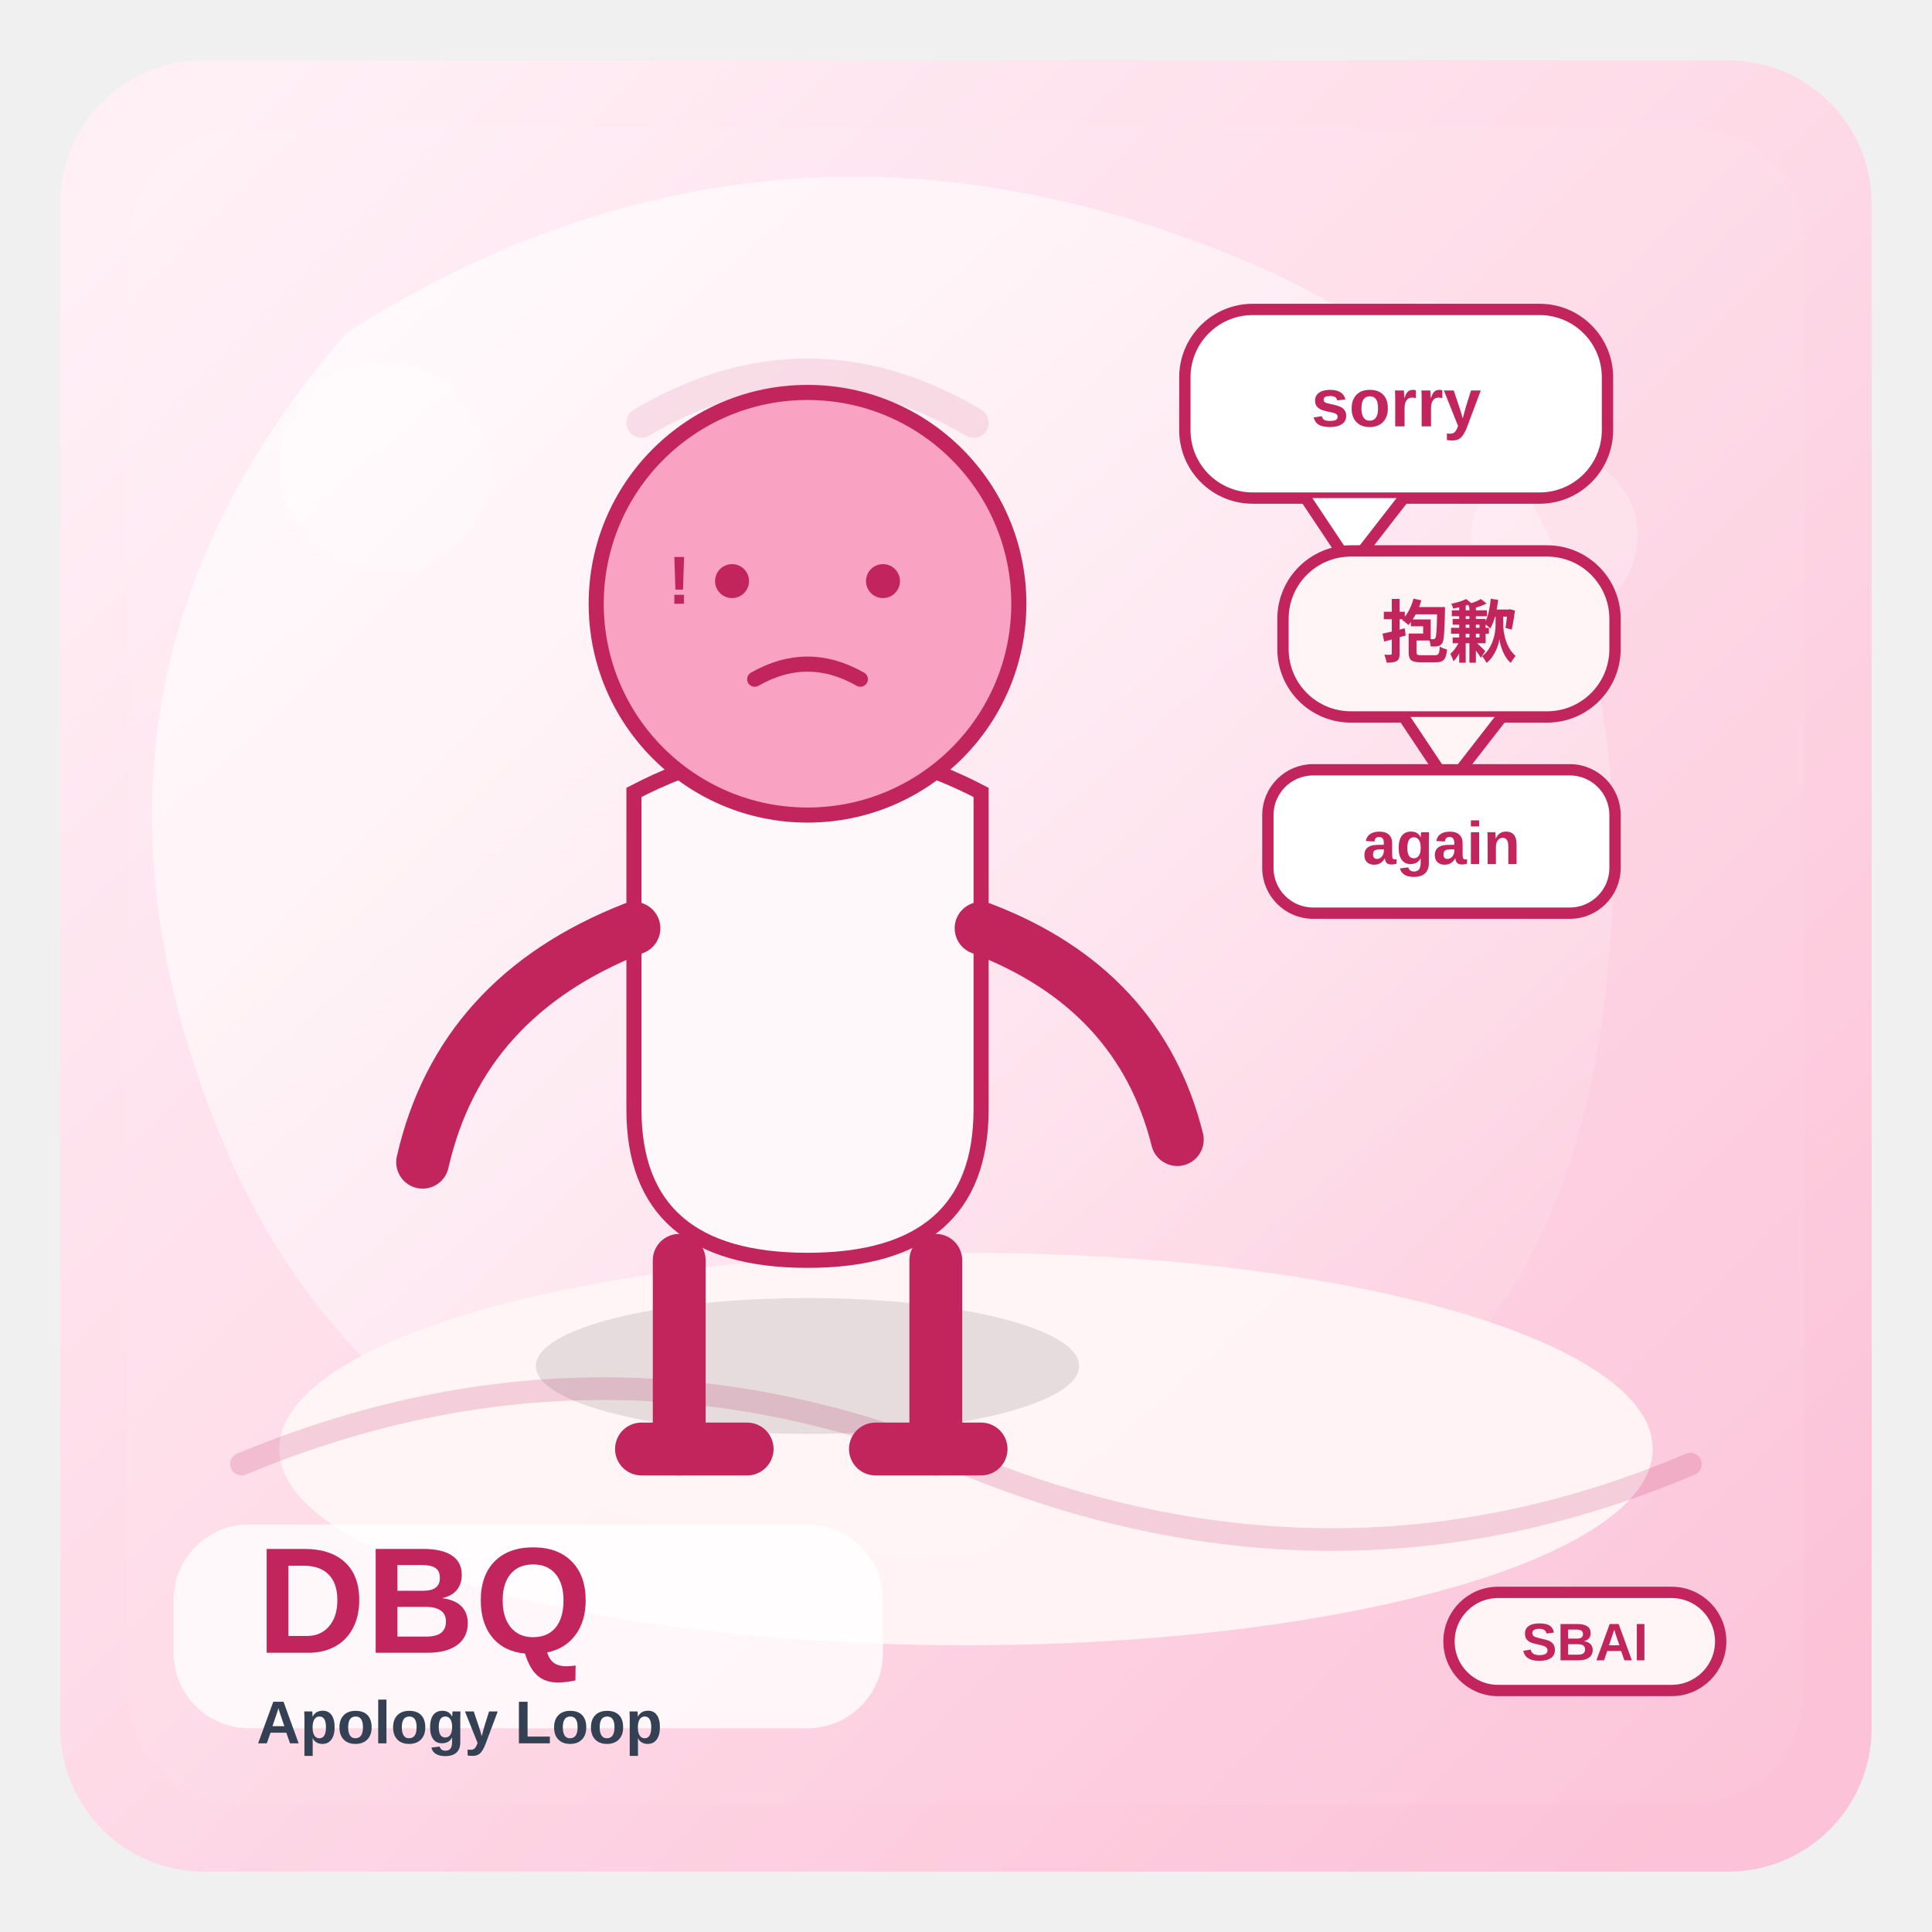
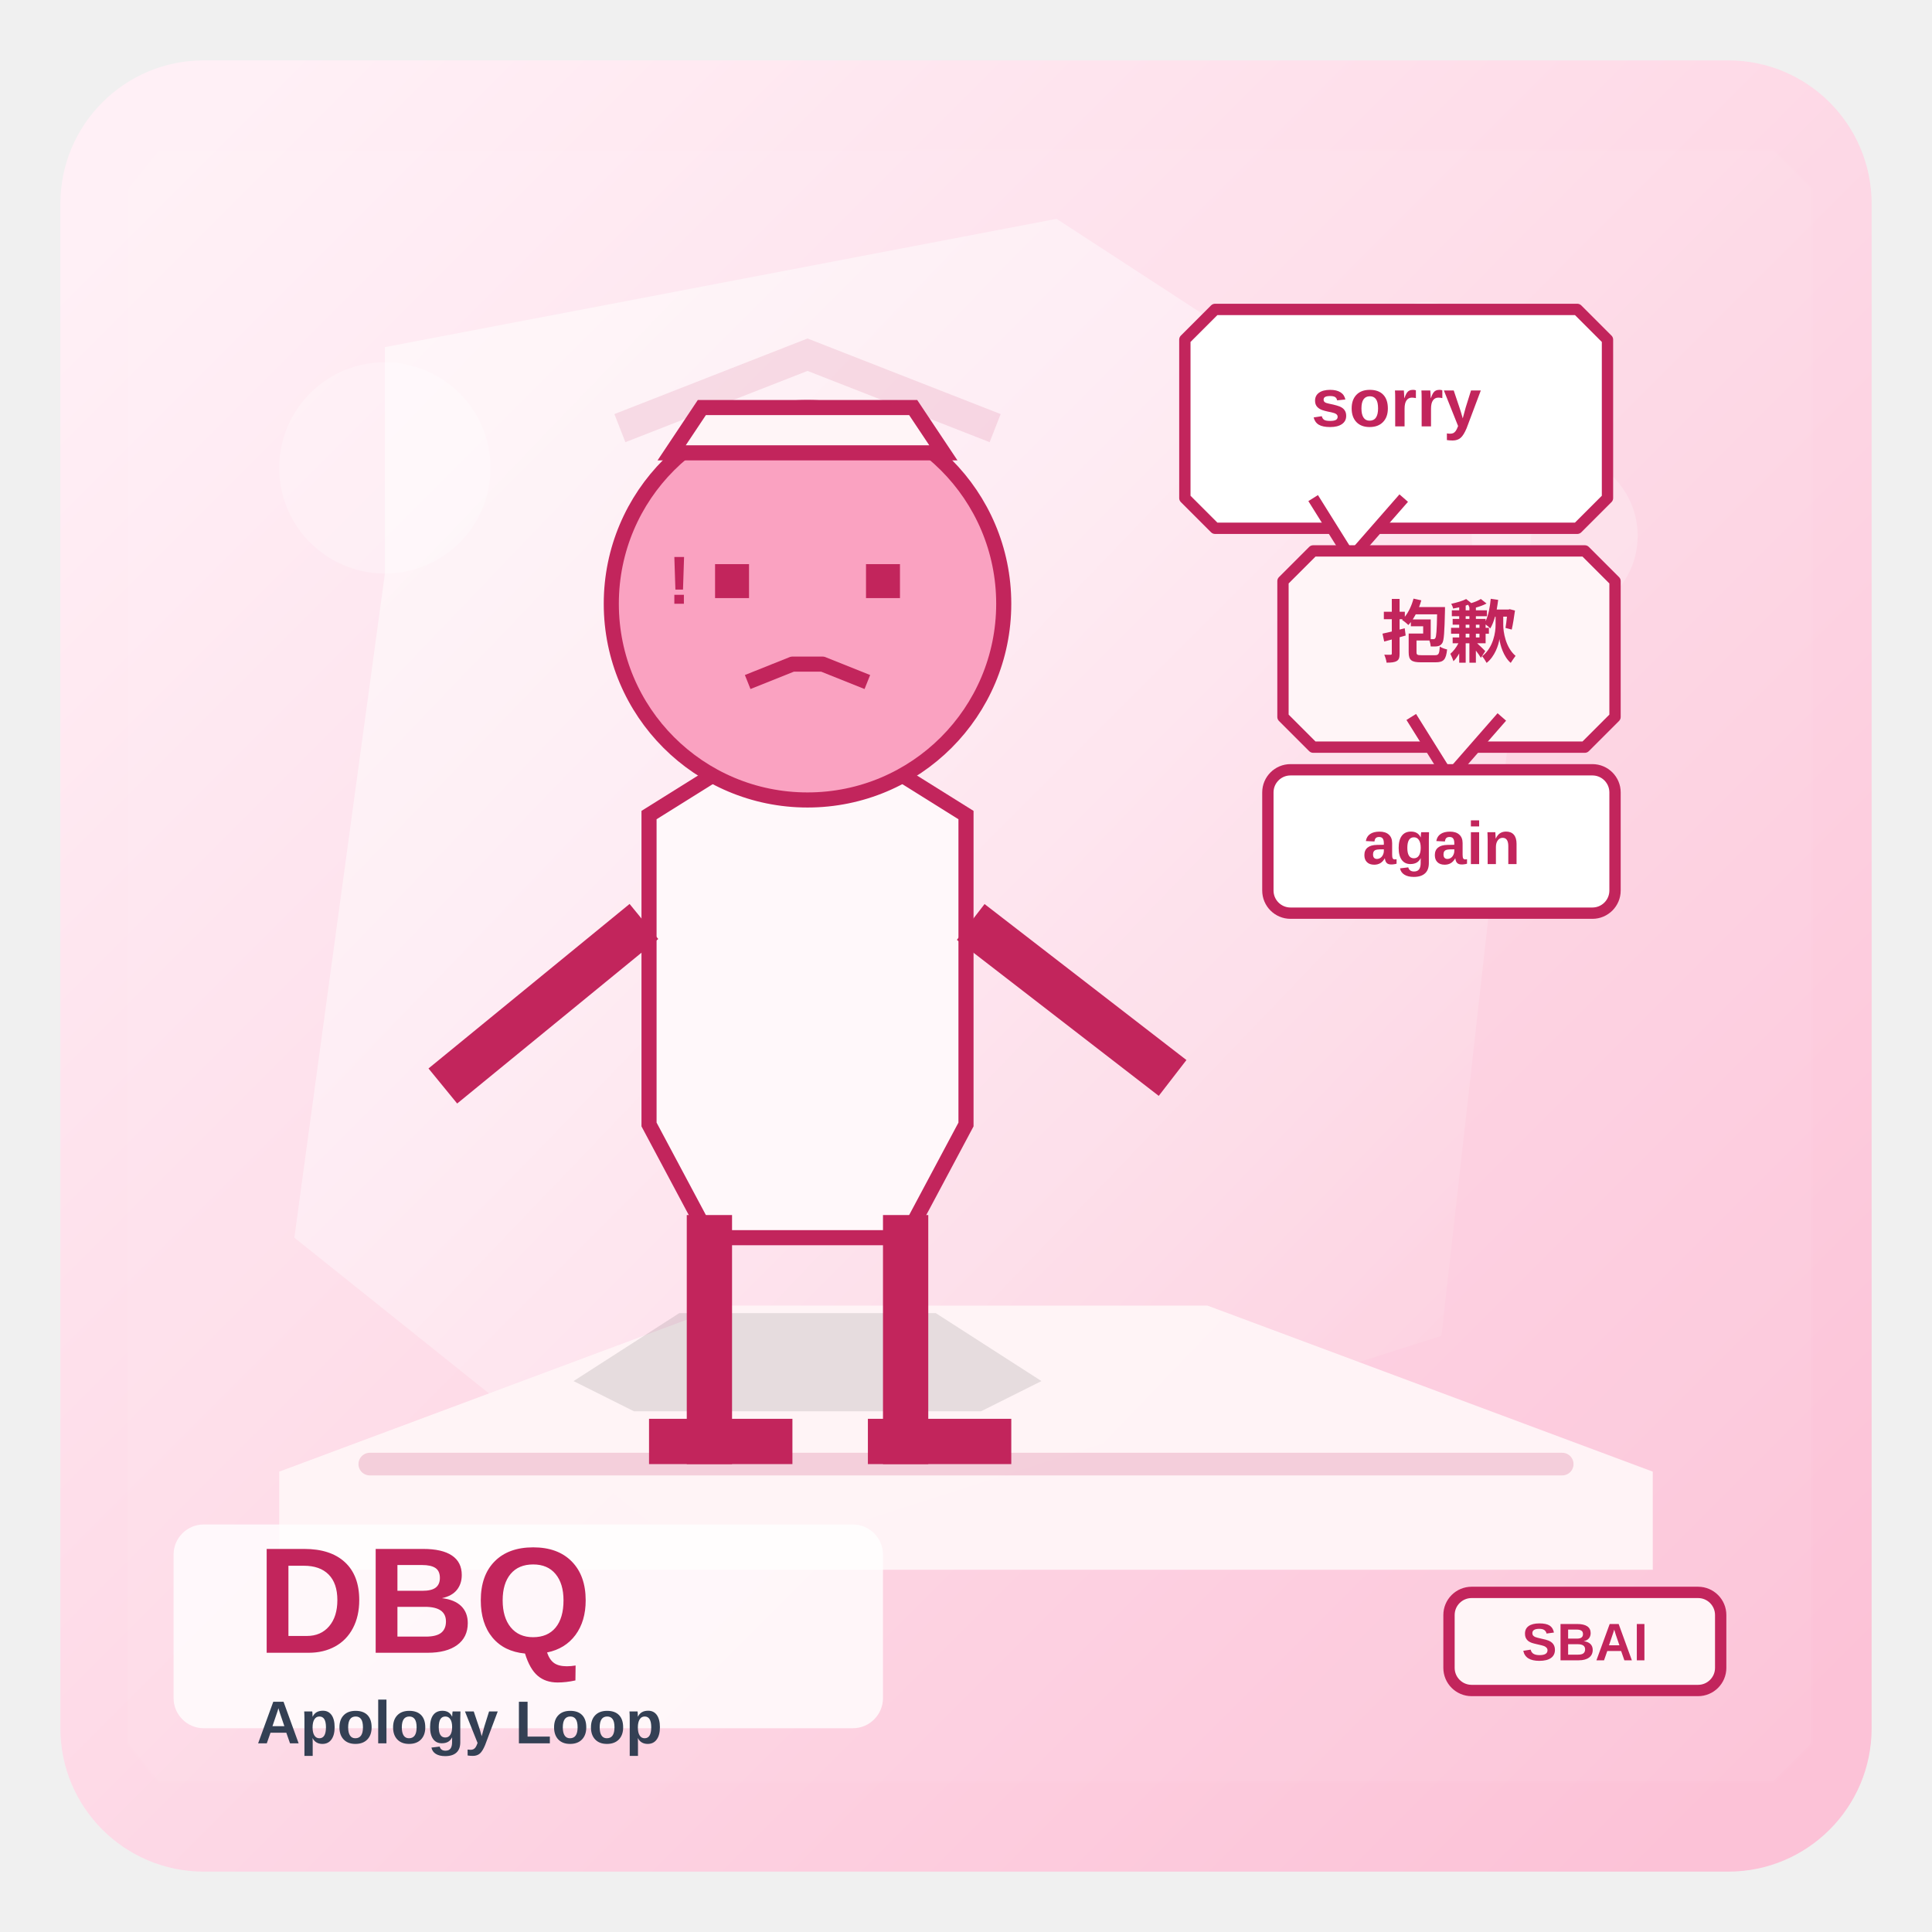
<svg xmlns="http://www.w3.org/2000/svg" width="512" height="512" viewBox="0 0 512 512" fill="none">
  <defs>
    <linearGradient id="bg" x1="44" y1="44" x2="468" y2="468" gradientUnits="userSpaceOnUse">
      <stop offset="0" stop-color="#FFF0F6" />
      <stop offset="1" stop-color="#FCC2D7" />
    </linearGradient>
-     <linearGradient id="light" x1="110" y1="62" x2="366" y2="352" gradientUnits="userSpaceOnUse">
-       <stop offset="0" stop-color="#FFFFFF" stop-opacity="0.72" />
-       <stop offset="1" stop-color="#FFFFFF" stop-opacity="0.1" />
+     <linearGradient id="light" x1="96" y1="72" x2="388" y2="352" gradientUnits="userSpaceOnUse">
+       <stop offset="0" stop-color="#FFFFFF" stop-opacity="0.58" />
+       <stop offset="1" stop-color="#FFFFFF" stop-opacity="0.08" />
    </linearGradient>
  </defs>
  <rect x="16" y="16" width="480" height="480" rx="38" fill="url(#bg)" />
-   <path d="M92 88 q114 -72 240 -18 q108 46 94 188 q-14 152 -178 154 q-144 2 -190 -112 q-48 -118 34 -212z" fill="url(#light)" />
-   <rect x="34" y="34" width="444" height="444" rx="30" fill="#FFFFFF" opacity="0.05" stroke="#FFFFFF" stroke-opacity="0.4" />
+   <path d="M102 92 l178 -34 l126 82 l-24 214 l-194 62 l-110 -88 l24 -176z" fill="url(#light)" />
+   <path d="M42 40 h428 l10 10 v412 l-10 10 h-428 l-8 -10 v-412z" fill="#FFFFFF" opacity="0.05" stroke="#FFFFFF" stroke-opacity="0.4" />
  <circle cx="102" cy="124" r="28" fill="#FFFFFF" opacity="0.25" />
  <circle cx="412" cy="142" r="22" fill="#FFFFFF" opacity="0.22" />
  <circle cx="378" cy="92" r="12" fill="#FFFFFF" opacity="0.18" />
-   <ellipse cx="256" cy="384" rx="182" ry="52" fill="#FFF5F7" opacity="0.96" />
-   <path d="M64 388 q96 -40 192 0 q98 40 192 0" fill="none" stroke="#C2255C" stroke-width="6" opacity="0.18" stroke-linecap="round" />
+   <path d="M74 390 l118 -44 h128 l118 44 v26 h-364z" fill="#FFF5F7" opacity="0.96" />
+   <path d="M98 388 h316" fill="none" stroke="#C2255C" stroke-width="6" opacity="0.18" stroke-linecap="round" />
  <g>
-     <ellipse cx="214" cy="362" rx="72" ry="18" fill="#000000" opacity="0.1" />
-     <path d="M168 210 q46 -24 92 0 v84 q0 40 -46 40 q-46 0 -46 -40z" fill="#FFF8FA" stroke="#C2255C" stroke-width="4" />
-     <path d="M180 334 v50 M248 334 v50" fill="none" stroke="#C2255C" stroke-width="14" stroke-linecap="round" />
-     <path d="M168 246 q-46 18 -56 62" fill="none" stroke="#C2255C" stroke-width="14" stroke-linecap="round" />
-     <path d="M260 246 q42 16 52 56" fill="none" stroke="#C2255C" stroke-width="14" stroke-linecap="round" />
-     <path d="M170 384 h28 M232 384 h28" fill="none" stroke="#C2255C" stroke-width="14" stroke-linecap="round" />
-     <circle cx="214" cy="160" r="56" fill="#FAA2C1" stroke="#C2255C" stroke-width="4" />
+     <path d="M152 366 l28 -18 h68 l28 18 l-16 8 h-92z" fill="#000000" opacity="0.1" />
+     <path d="M172 216 l32 -20 h20 l32 20 v82 l-16 30 h-52 l-16 -30z" fill="#FFF8FA" stroke="#C2255C" stroke-width="4" stroke-linejoin="miter" />
+     <path d="M188 328 v54 M240 328 v54" fill="none" stroke="#C2255C" stroke-width="12" stroke-linecap="square" />
+     <path d="M166 248 l-44 36 M262 248 l44 34" fill="none" stroke="#C2255C" stroke-width="12" stroke-linecap="square" />
+     <path d="M178 382 h26 M236 382 h26" fill="none" stroke="#C2255C" stroke-width="12" stroke-linecap="square" />
+     <circle cx="214" cy="160" r="52" fill="#FAA2C1" stroke="#C2255C" stroke-width="4" />
+     <path d="M186 108 h56 l8 12 h-72z" fill="#FFF5F7" stroke="#C2255C" stroke-width="4" />
    <g transform="translate(214 154)">
      <g fill="#C2255C" stroke="#C2255C">
-         <circle cx="-20" cy="0" r="4" />
-         <circle cx="20" cy="0" r="4" />
-         <path d="M-14 26 q14 -8 28 0" fill="none" stroke-width="4" stroke-linecap="round" />
+         <rect x="-24" y="-4" width="8" height="8" />
+         <rect x="16" y="-4" width="8" height="8" />
+         <path d="M-14 26 l10 -4 h8 l10 4" fill="none" stroke-width="4" stroke-linecap="square" stroke-linejoin="round" />
      </g>
    </g>
-     <path d="M170 112 q44 -26 88 0" fill="none" stroke="#C2255C" stroke-width="8" stroke-linecap="round" opacity="0.12" />
+     <path d="M168 112 l46 -18 l46 18" fill="none" stroke="#C2255C" stroke-width="8" stroke-linecap="square" opacity="0.12" />
    <text x="180" y="160" fill="#C2255C" fill-opacity="1.0" font-family="Avenir Next,Segoe UI,Arial,sans-serif" font-size="18" font-weight="800" text-anchor="middle">!</text>
  </g>
  <g>
    <g>
-       <rect x="314" y="82" width="112" height="50" rx="18" fill="#FFFFFF" stroke="#C2255C" stroke-width="3" />
-       <path d="M346 132 l12 18 14 -18" fill="#FFFFFF" stroke="#C2255C" stroke-width="3" stroke-linejoin="round" />
+       <path d="M314 90 l8 -8 h96 l8 8 v42 l-8 8 h-96 l-8 -8 z" fill="#FFFFFF" stroke="#C2255C" stroke-width="3" stroke-linejoin="round" />
+       <path d="M348 132 l10 16 14 -16" fill="#FFFFFF" stroke="#C2255C" stroke-width="3" stroke-linejoin="round" />
      <text x="370" y="113" fill="#C2255C" fill-opacity="1.0" font-family="Avenir Next,Segoe UI,Arial,sans-serif" font-size="18" font-weight="700" text-anchor="middle">sorry</text>
    </g>
    <g>
-       <rect x="340" y="146" width="88" height="44" rx="18" fill="#FFF5F7" stroke="#C2255C" stroke-width="3" />
-       <path d="M372 190 l12 18 14 -18" fill="#FFF5F7" stroke="#C2255C" stroke-width="3" stroke-linejoin="round" />
+       <path d="M340 154 l8 -8 h72 l8 8 v36 l-8 8 h-72 l-8 -8 z" fill="#FFF5F7" stroke="#C2255C" stroke-width="3" stroke-linejoin="round" />
+       <path d="M374 190 l10 16 14 -16" fill="#FFF5F7" stroke="#C2255C" stroke-width="3" stroke-linejoin="round" />
      <text x="384" y="174" fill="#C2255C" fill-opacity="1.0" font-family="Avenir Next,Segoe UI,Arial,sans-serif" font-size="18" font-weight="700" text-anchor="middle">抱歉</text>
    </g>
    <g>
-       <rect x="336" y="204" width="92" height="38" rx="12" fill="#FFFFFF" stroke="#C2255C" stroke-width="3" />
+       <rect x="336" y="204" width="92" height="38" rx="6" fill="#FFFFFF" stroke="#C2255C" stroke-width="3" />
      <text x="382" y="229" fill="#C2255C" fill-opacity="1.0" font-family="Avenir Next,Segoe UI,Arial,sans-serif" font-size="16" font-weight="800" text-anchor="middle">again</text>
    </g>
  </g>
-   <rect x="46" y="404" width="188" height="54" rx="20" fill="#FFFFFF" opacity="0.8" />
+   <rect x="46" y="404" width="188" height="54" rx="8" fill="#FFFFFF" opacity="0.8" />
  <text x="68" y="438" fill="#C2255C" fill-opacity="1.0" font-family="Avenir Next,Segoe UI,Arial,sans-serif" font-size="40" font-weight="900" text-anchor="start">DBQ</text>
  <text x="68" y="462" fill="#344054" fill-opacity="1.0" font-family="Avenir Next,Segoe UI,Arial,sans-serif" font-size="16" font-weight="700" text-anchor="start">Apology Loop</text>
-   <rect x="384" y="422" width="72" height="26" rx="13" fill="#FFF5F7" stroke="#C2255C" stroke-width="3" />
+   <rect x="384" y="422" width="72" height="26" rx="6" fill="#FFF5F7" stroke="#C2255C" stroke-width="3" />
  <text x="420" y="440" fill="#C2255C" fill-opacity="1.0" font-family="Avenir Next,Segoe UI,Arial,sans-serif" font-size="14" font-weight="900" text-anchor="middle">SBAI</text>
</svg>
